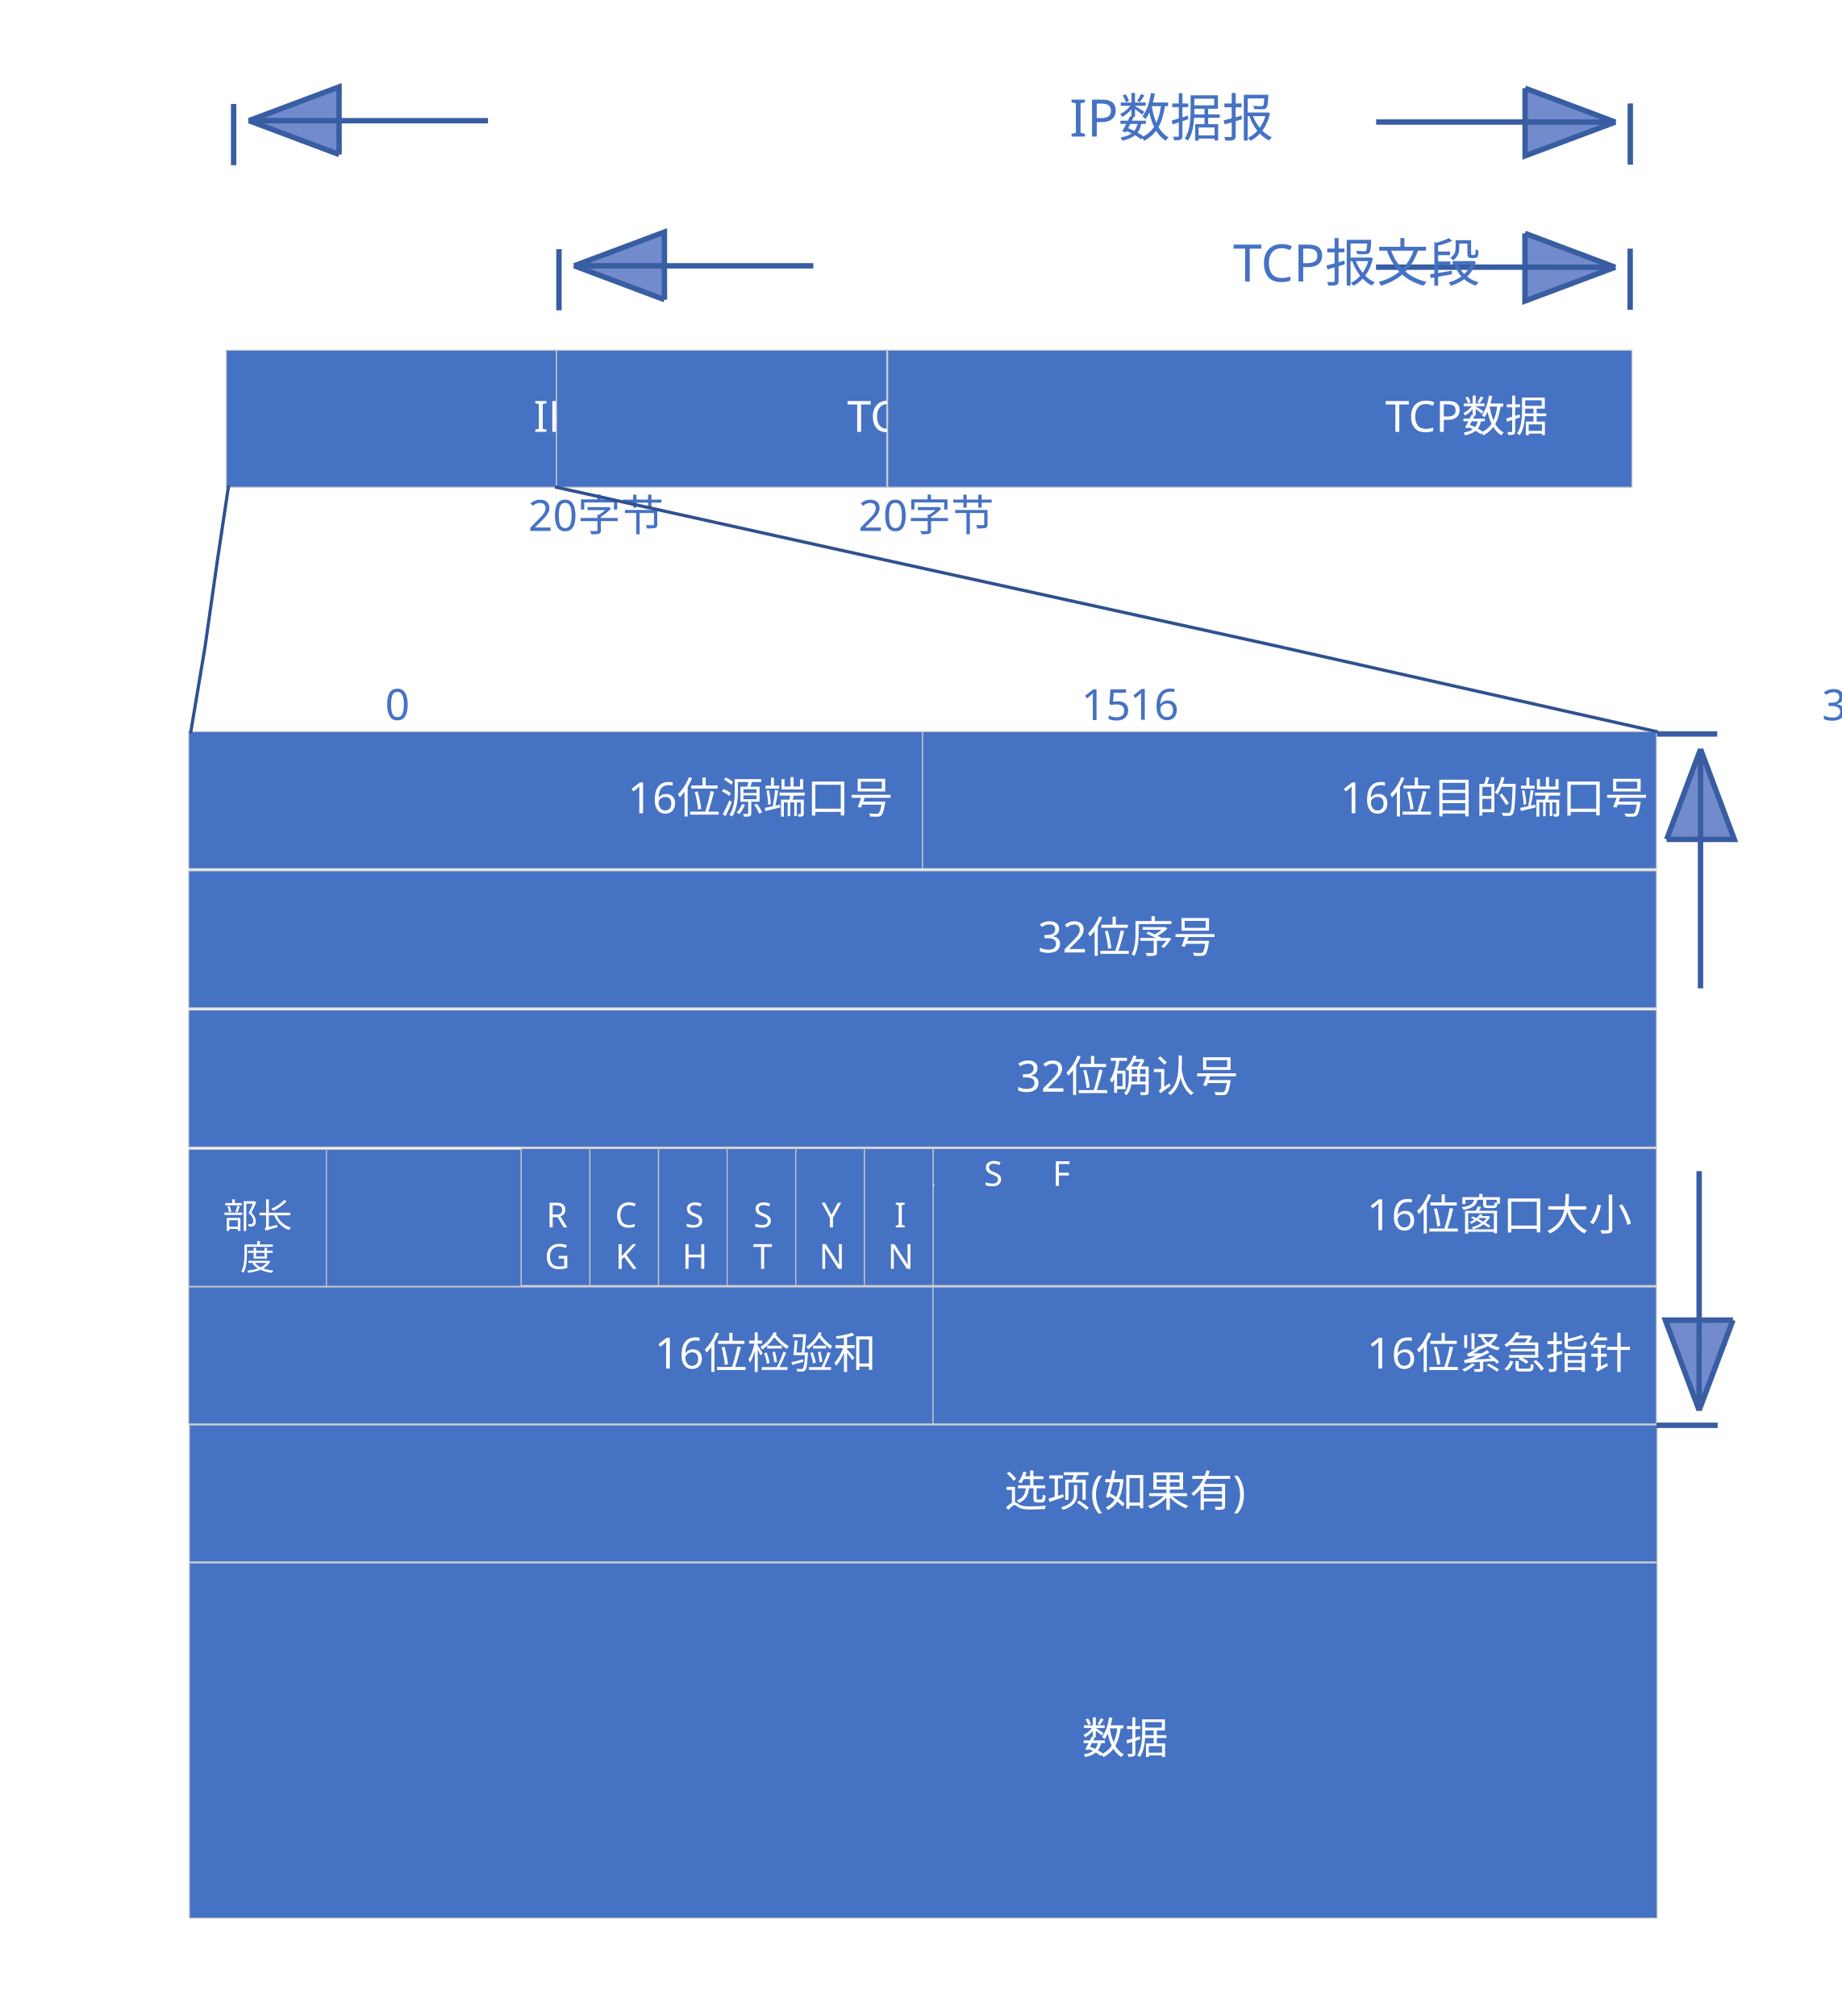
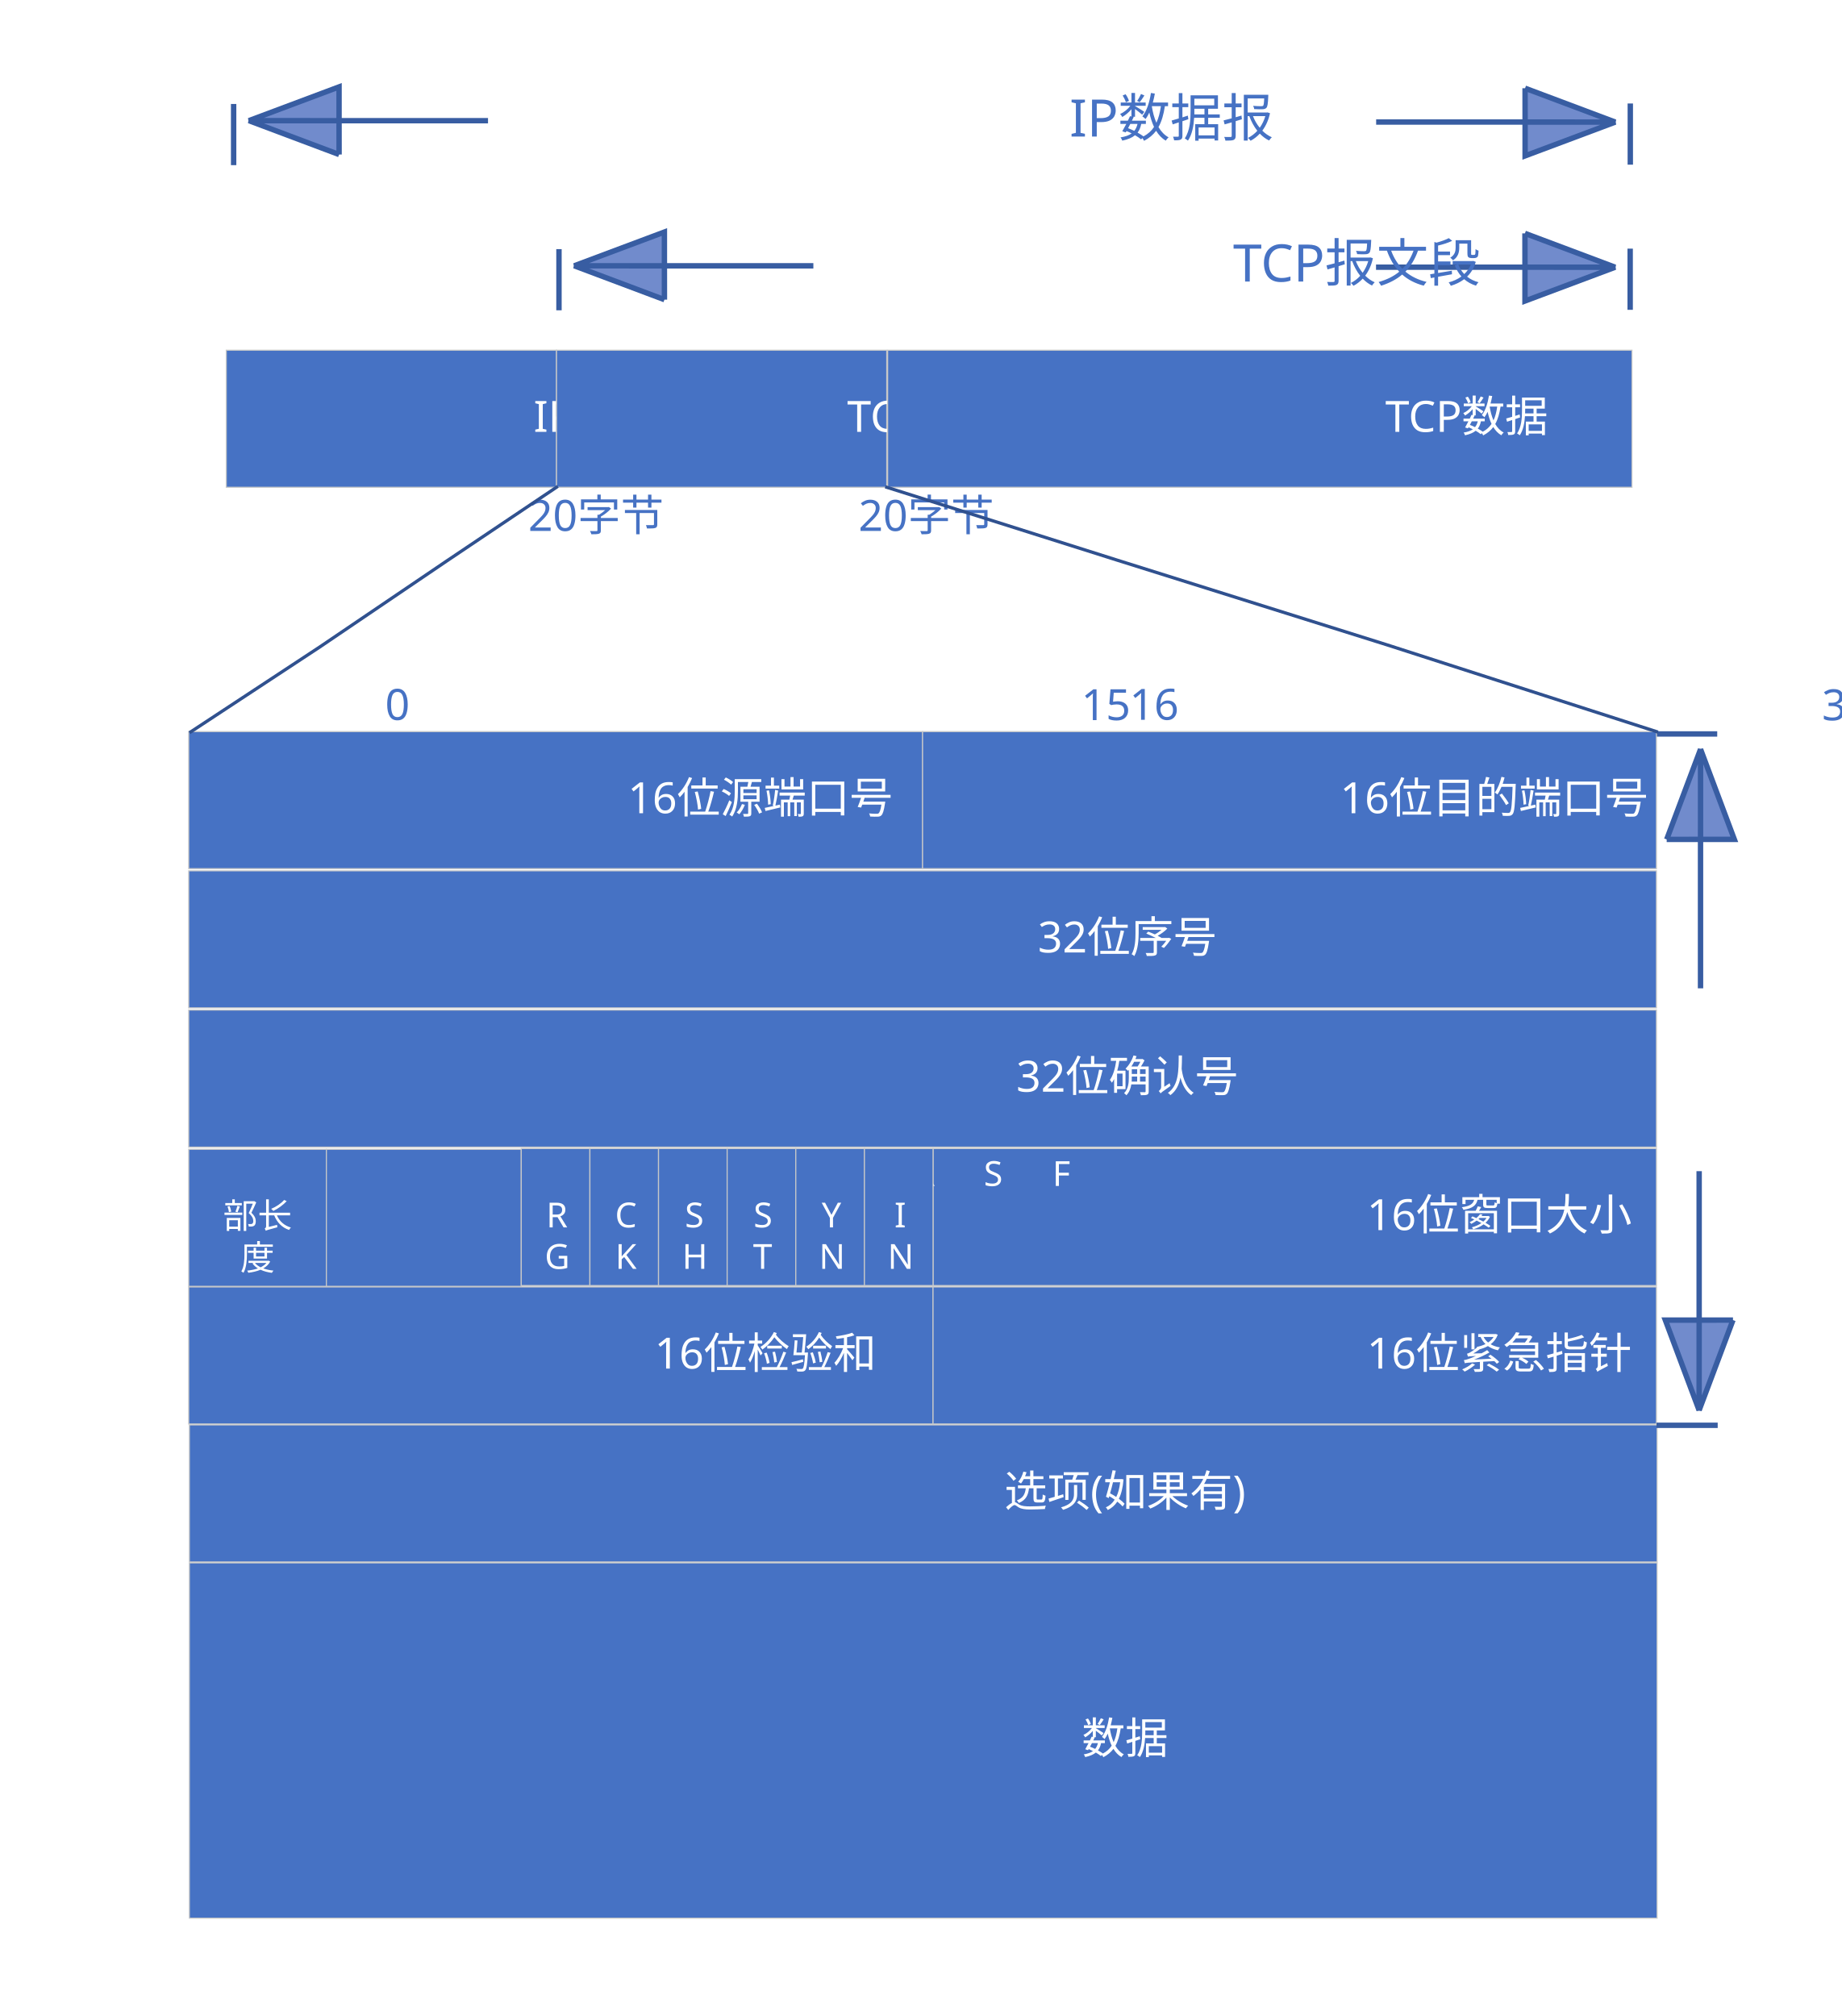
<svg xmlns="http://www.w3.org/2000/svg" xmlns:ns1="http://schemas.microsoft.com/visio/2003/SVGExtensions/" width="5.929in" height="6.49in" viewBox="0 0 426.875 467.264" xml:space="preserve" color-interpolation-filters="sRGB" class="st15">
  <ns1:documentProperties ns1:langID="2052" ns1:metric="true" ns1:viewMarkup="false">
    <ns1:userDefs>
      <ns1:ud ns1:nameU="msvSubprocessMaster" ns1:prompt="" ns1:val="VT4(Rectangle)" />
      <ns1:ud ns1:nameU="msvNoAutoConnect" ns1:val="VT0(1):26" />
    </ns1:userDefs>
  </ns1:documentProperties>
  <style type="text/css">
	
		.st1 {fill:#4672c4;stroke:#c7c8c8;stroke-width:0.25}
		.st2 {fill:#feffff;font-family:Calibri;font-size:0.667em}
		.st3 {font-family:微软雅黑;font-size:1em}
		.st4 {fill:#feffff;font-family:微软雅黑;font-size:0.75em}
		.st5 {font-family:Calibri;font-size:1em}
		.st6 {fill:none;stroke:none;stroke-width:0.25}
		.st7 {fill:#4672c4;font-family:Calibri;font-size:0.833em}
		.st8 {fill:#feffff;font-family:Calibri;font-size:0.833em}
		.st9 {fill:#feffff;font-family:微软雅黑;font-size:0.833em}
		.st10 {stroke:#385da2;stroke-linecap:butt;stroke-width:1.25}
		.st11 {fill:#718bcc}
		.st12 {fill:#4672c4;font-family:Calibri;font-size:1em}
		.st13 {font-size:1em}
		.st14 {stroke:#30518f;stroke-width:0.75}
		.st15 {fill:none;fill-rule:evenodd;font-size:12px;overflow:visible;stroke-linecap:square;stroke-miterlimit:3}
	
	</style>
  <g ns1:mID="0" ns1:index="1" ns1:groupContext="foregroundPage">
    <ns1:userDefs>
      <ns1:ud ns1:nameU="msvThemeOrder" ns1:val="VT0(0):26" />
    </ns1:userDefs>
    <ns1:pageProperties ns1:drawingScale="0.0393701" ns1:pageScale="0.0393701" ns1:drawingUnits="24" ns1:shadowOffsetX="8.50394" ns1:shadowOffsetY="-8.50394" />
    <ns1:layer ns1:name="尺寸" ns1:index="0" />
    <g id="shape1-1" ns1:mID="1" ns1:groupContext="shape" transform="translate(43.734,-169.119)">
      <ns1:userDefs>
        <ns1:ud ns1:nameU="visVersion" ns1:val="VT0(15):26" />
      </ns1:userDefs>
      <ns1:textBlock ns1:margins="rect(4,4,4,4)" ns1:tabSpace="42.5197" />
      <ns1:textRect cx="15.954" cy="451.382" width="31.91" height="31.763" />
      <rect x="0" y="435.501" width="31.907" height="31.763" class="st1" />
      <text x="5.93" y="444.15" class="st2" ns1:langID="2052">
        <ns1:paragraph ns1:horizAlign="1" />
        <ns1:tabList />4<tspan class="st3">位首</tspan>
        <tspan x="7.95" dy="1.204em" class="st3">部长</tspan>
        <tspan x="11.95" dy="1.211em" class="st3">度</tspan>
      </text>
    </g>
    <g id="shape2-7" ns1:mID="2" ns1:groupContext="shape" transform="translate(75.6414,-169.119)">
      <ns1:userDefs>
        <ns1:ud ns1:nameU="visVersion" ns1:val="VT0(15):26" />
      </ns1:userDefs>
      <ns1:textBlock ns1:margins="rect(4,4,4,4)" ns1:tabSpace="42.5197" />
      <ns1:textRect cx="22.583" cy="451.382" width="45.17" height="31.763" />
      <rect x="0" y="435.501" width="45.165" height="31.763" class="st1" />
      <text x="4.07" y="454.12" class="st4" ns1:langID="2052">
        <ns1:paragraph ns1:horizAlign="1" />
        <ns1:tabList />保留<tspan class="st5">(6</tspan>位<tspan class="st5">)</tspan>
      </text>
    </g>
    <g id="shape5-12" ns1:mID="5" ns1:groupContext="shape" transform="translate(37.0588,-293.389)">
      <ns1:textBlock ns1:margins="rect(4,4,4,4)" ns1:tabSpace="42.5197" />
      <ns1:textRect cx="7.953" cy="457.264" width="15.91" height="20" />
      <rect x="0" y="447.264" width="15.905" height="20" class="st6" />
      <text x="5.42" y="460.26" class="st7" ns1:langID="2052">
        <ns1:paragraph ns1:horizAlign="1" />
        <ns1:tabList />0</text>
    </g>
    <g id="shape6-15" ns1:mID="6" ns1:groupContext="shape" transform="translate(197.374,-293.349)">
      <ns1:textBlock ns1:margins="rect(4,4,4,4)" ns1:tabSpace="42.5197" />
      <ns1:textRect cx="11.496" cy="457.264" width="23" height="20" />
      <rect x="0" y="447.264" width="22.992" height="20" class="st6" />
      <text x="6.43" y="460.26" class="st7" ns1:langID="2052">
        <ns1:paragraph ns1:horizAlign="1" />
        <ns1:tabList />15</text>
    </g>
    <g id="shape7-18" ns1:mID="7" ns1:groupContext="shape" transform="translate(208.555,-293.428)">
      <ns1:textBlock ns1:margins="rect(4,4,4,4)" ns1:tabSpace="42.5197" />
      <ns1:textRect cx="11.496" cy="457.264" width="23" height="20" />
      <rect x="0" y="447.264" width="22.992" height="20" class="st6" />
      <text x="6.43" y="460.26" class="st7" ns1:langID="2052">
        <ns1:paragraph ns1:horizAlign="1" />
        <ns1:tabList />16</text>
    </g>
    <g id="shape8-21" ns1:mID="8" ns1:groupContext="shape" transform="translate(369.027,-293.31)">
      <ns1:textBlock ns1:margins="rect(4,4,4,4)" ns1:tabSpace="42.5197" />
      <ns1:textRect cx="11.496" cy="457.264" width="23" height="20" />
      <rect x="0" y="447.264" width="22.992" height="20" class="st6" />
      <text x="6.43" y="460.26" class="st7" ns1:langID="2052">
        <ns1:paragraph ns1:horizAlign="1" />
        <ns1:tabList />31</text>
    </g>
    <g id="shape9-24" ns1:mID="9" ns1:groupContext="shape" transform="translate(43.734,-265.933)">
      <ns1:userDefs>
        <ns1:ud ns1:nameU="visVersion" ns1:val="VT0(15):26" />
      </ns1:userDefs>
      <ns1:textBlock ns1:margins="rect(4,4,4,4)" ns1:tabSpace="42.5197" />
      <ns1:textRect cx="85.039" cy="451.382" width="170.08" height="31.763" />
      <rect x="0" y="435.501" width="170.079" height="31.763" class="st1" />
      <text x="54.97" y="454.42" class="st8" ns1:langID="2052">
        <ns1:paragraph ns1:horizAlign="1" />
        <ns1:tabList />16<tspan class="st3">位源端口号</tspan>
      </text>
    </g>
    <g id="shape11-28" ns1:mID="11" ns1:groupContext="shape" transform="translate(216.24,-169.303)">
      <ns1:userDefs>
        <ns1:ud ns1:nameU="visVersion" ns1:val="VT0(15):26" />
      </ns1:userDefs>
      <ns1:textBlock ns1:margins="rect(4,4,4,4)" ns1:tabSpace="42.5197" />
      <ns1:textRect cx="83.826" cy="451.382" width="167.66" height="31.763" />
      <rect x="0" y="435.501" width="167.652" height="31.763" class="st1" />
      <text x="53.76" y="454.42" class="st8" ns1:langID="2052">
        <ns1:paragraph ns1:horizAlign="1" />
        <ns1:tabList />16<tspan class="st3">位窗口大小</tspan>
      </text>
    </g>
    <g id="shape12-32" ns1:mID="12" ns1:groupContext="shape" transform="translate(43.734,-137.214)">
      <ns1:userDefs>
        <ns1:ud ns1:nameU="visVersion" ns1:val="VT0(15):26" />
      </ns1:userDefs>
      <ns1:textBlock ns1:margins="rect(4,4,4,4)" ns1:tabSpace="42.5197" />
      <ns1:textRect cx="86.253" cy="451.382" width="172.51" height="31.763" />
      <rect x="0" y="435.501" width="172.506" height="31.763" class="st1" />
      <text x="61.18" y="454.42" class="st8" ns1:langID="2052">
        <ns1:paragraph ns1:horizAlign="1" />
        <ns1:tabList />16<tspan class="st3">位检验和</tspan>
      </text>
    </g>
    <g id="shape14-36" ns1:mID="14" ns1:groupContext="shape" transform="translate(216.24,-137.214)">
      <ns1:userDefs>
        <ns1:ud ns1:nameU="visVersion" ns1:val="VT0(15):26" />
      </ns1:userDefs>
      <ns1:textBlock ns1:margins="rect(4,4,4,4)" ns1:tabSpace="42.5197" />
      <ns1:textRect cx="83.826" cy="451.382" width="167.66" height="31.763" />
      <rect x="0" y="435.501" width="167.652" height="31.763" class="st1" />
      <text x="53.76" y="454.42" class="st8" ns1:langID="2052">
        <ns1:paragraph ns1:horizAlign="1" />
        <ns1:tabList />16<tspan class="st3">位紧急指针</tspan>
      </text>
    </g>
    <g id="shape15-40" ns1:mID="15" ns1:groupContext="shape" transform="translate(43.734,-233.662)">
      <ns1:userDefs>
        <ns1:ud ns1:nameU="visVersion" ns1:val="VT0(15):26" />
      </ns1:userDefs>
      <ns1:textBlock ns1:margins="rect(4,4,4,4)" ns1:tabSpace="42.5197" />
      <ns1:textRect cx="170.079" cy="451.382" width="340.16" height="31.763" />
      <rect x="0" y="435.501" width="340.157" height="31.763" class="st1" />
      <text x="150.01" y="454.42" class="st8" ns1:langID="2052">
        <ns1:paragraph ns1:horizAlign="1" />
        <ns1:tabList />32<tspan class="st3">位序号</tspan>
      </text>
    </g>
    <g id="shape16-44" ns1:mID="16" ns1:groupContext="shape" transform="translate(43.734,-201.391)">
      <ns1:userDefs>
        <ns1:ud ns1:nameU="visVersion" ns1:val="VT0(15):26" />
      </ns1:userDefs>
      <ns1:textBlock ns1:margins="rect(4,4,4,4)" ns1:tabSpace="42.5197" />
      <ns1:textRect cx="170.079" cy="451.382" width="340.16" height="31.763" />
      <rect x="0" y="435.501" width="340.157" height="31.763" class="st1" />
      <text x="145.01" y="454.42" class="st8" ns1:langID="2052">
        <ns1:paragraph ns1:horizAlign="1" />
        <ns1:tabList />32<tspan class="st3">位确认号</tspan>
      </text>
    </g>
    <g id="shape18-48" ns1:mID="18" ns1:groupContext="shape" transform="translate(43.8934,-105.24)">
      <ns1:userDefs>
        <ns1:ud ns1:nameU="visVersion" ns1:val="VT0(15):26" />
      </ns1:userDefs>
      <ns1:textBlock ns1:margins="rect(4,4,4,4)" ns1:tabSpace="42.5197" />
      <ns1:textRect cx="170.079" cy="451.382" width="340.16" height="31.763" />
      <rect x="0" y="435.501" width="340.157" height="31.763" class="st1" />
      <text x="142.05" y="454.42" class="st9" ns1:langID="2052">
        <ns1:paragraph ns1:horizAlign="1" />
        <ns1:tabList />选项<tspan class="st5">(</tspan>如果有<tspan class="st5">)</tspan>
      </text>
    </g>
    <g id="shape19-53" ns1:mID="19" ns1:groupContext="shape" transform="translate(43.8934,-22.6772)">
      <ns1:userDefs>
        <ns1:ud ns1:nameU="visVersion" ns1:val="VT0(15):26" />
      </ns1:userDefs>
      <ns1:textBlock ns1:margins="rect(4,4,4,4)" ns1:tabSpace="42.5197" />
      <ns1:textRect cx="170.079" cy="426.089" width="340.16" height="82.35" />
      <rect x="0" y="384.914" width="340.157" height="82.35" class="st1" />
      <text x="160.08" y="429.13" class="st9" ns1:langID="2052">
        <ns1:paragraph ns1:horizAlign="1" />
        <ns1:tabList />数据</text>
    </g>
    <g id="shape20-56" ns1:mID="20" ns1:groupContext="shape" ns1:layerMember="0" transform="translate(380.256,-290.066)">
      <ns1:userDefs>
        <ns1:ud ns1:nameU="AntiScale" ns1:val="VT0(1):26" />
        <ns1:ud ns1:nameU="visVersion" ns1:val="VT0(15):26" />
      </ns1:userDefs>
      <path d="M3.54 460.18 L17.72 460.18" class="st10" />
    </g>
    <g id="shape21-59" ns1:mID="21" ns1:groupContext="shape" ns1:layerMember="0" transform="translate(380.366,-129.826)">
      <ns1:userDefs>
        <ns1:ud ns1:nameU="AntiScale" ns1:val="VT0(1):26" />
        <ns1:ud ns1:nameU="visVersion" ns1:val="VT0(15):26" />
      </ns1:userDefs>
      <path d="M3.54 460.18 L17.72 460.18" class="st10" />
    </g>
    <g id="shape22-62" ns1:mID="22" ns1:groupContext="shape" ns1:layerMember="0" transform="translate(75.9712,-104.366) rotate(-45)">
      <ns1:userDefs>
        <ns1:ud ns1:nameU="AntiScale" ns1:val="VT0(1):26" />
        <ns1:ud ns1:nameU="visVersion" ns1:val="VT0(15):26" />
      </ns1:userDefs>
      <path d="M8.04 430.78 L13.59 436.32 L19.13 441.86 L28.37 421.55 L13.59 436.32 L28.37 421.55 L8.04 430.78 Z" class="st11" />
      <path d="M-10.82 460.73 L13.59 436.32" class="st10" />
      <path d="M8.04 430.78 L13.59 436.32 L19.13 441.86 L28.37 421.55 L13.59 436.32 L28.37 421.55 L8.04 430.78" class="st10" />
    </g>
    <g id="shape23-66" ns1:mID="23" ns1:groupContext="shape" ns1:layerMember="0" transform="translate(711.922,604.888) rotate(135)">
      <ns1:userDefs>
        <ns1:ud ns1:nameU="AntiScale" ns1:val="VT0(1):26" />
        <ns1:ud ns1:nameU="visVersion" ns1:val="VT0(15):26" />
      </ns1:userDefs>
      <path d="M8.04 430.78 L13.59 436.32 L19.13 441.86 L28.37 421.55 L13.59 436.32 L28.37 421.55 L8.04 430.78 Z" class="st11" />
      <path d="M-10.82 460.73 L13.59 436.32" class="st10" />
      <path d="M8.04 430.78 L13.59 436.32 L19.13 441.86 L28.37 421.55 L13.59 436.32 L28.37 421.55 L8.04 430.78" class="st10" />
    </g>
    <g id="shape24-70" ns1:mID="24" ns1:groupContext="shape" transform="translate(378.472,-207.272)">
      <ns1:textBlock ns1:margins="rect(4,4,4,4)" ns1:tabSpace="42.5197" />
      <ns1:textRect cx="24.675" cy="457.264" width="49.36" height="20" />
      <rect x="0" y="447.264" width="49.351" height="20" class="st6" />
      <text x="6.59" y="460.91" class="st12" ns1:langID="2052">
        <ns1:paragraph ns1:horizAlign="1" />
        <ns1:tabList />20<tspan class="st3">字节</tspan>
      </text>
    </g>
    <g id="shape25-74" ns1:mID="25" ns1:groupContext="shape" transform="translate(120.807,-169.303)">
      <ns1:userDefs>
        <ns1:ud ns1:nameU="visVersion" ns1:val="VT0(15):26" />
      </ns1:userDefs>
      <ns1:textBlock ns1:margins="rect(4,4,4,4)" ns1:tabSpace="42.5197" />
      <ns1:textRect cx="7.953" cy="451.382" width="15.91" height="31.763" />
      <rect x="0" y="435.501" width="15.905" height="31.763" class="st1" />
      <text x="5.39" y="444.18" class="st2" ns1:langID="2052">
        <ns1:paragraph ns1:horizAlign="1" />
        <ns1:tabList />U<tspan x="5.78" dy="1.2em" class="st13">R</tspan>
        <tspan x="5.43" dy="1.2em" class="st13">G</tspan>
      </text>
    </g>
    <g id="shape26-79" ns1:mID="26" ns1:groupContext="shape" transform="translate(136.712,-169.303)">
      <ns1:userDefs>
        <ns1:ud ns1:nameU="visVersion" ns1:val="VT0(15):26" />
      </ns1:userDefs>
      <ns1:textBlock ns1:margins="rect(4,4,4,4)" ns1:tabSpace="42.5197" />
      <ns1:textRect cx="7.953" cy="451.382" width="15.91" height="31.763" />
      <rect x="0" y="435.501" width="15.905" height="31.763" class="st1" />
      <text x="5.64" y="444.18" class="st2" ns1:langID="2052">
        <ns1:paragraph ns1:horizAlign="1" />
        <ns1:tabList />A<tspan x="5.82" dy="1.2em" class="st13">C</tspan>
        <tspan x="5.87" dy="1.2em" class="st13">K</tspan>
      </text>
    </g>
    <g id="shape27-84" ns1:mID="27" ns1:groupContext="shape" transform="translate(152.618,-169.303)">
      <ns1:userDefs>
        <ns1:ud ns1:nameU="visVersion" ns1:val="VT0(15):26" />
      </ns1:userDefs>
      <ns1:textBlock ns1:margins="rect(4,4,4,4)" ns1:tabSpace="42.5197" />
      <ns1:textRect cx="7.953" cy="451.382" width="15.91" height="31.763" />
      <rect x="0" y="435.501" width="15.905" height="31.763" class="st1" />
      <text x="5.89" y="444.18" class="st2" ns1:langID="2052">
        <ns1:paragraph ns1:horizAlign="1" />
        <ns1:tabList />P<ns1:newlineChar />
        <tspan x="6.11" dy="1.2em" class="st13">S</tspan>
        <tspan x="5.46" dy="1.2em" class="st13">H</tspan>
      </text>
    </g>
    <g id="shape28-89" ns1:mID="28" ns1:groupContext="shape" transform="translate(168.523,-169.303)">
      <ns1:userDefs>
        <ns1:ud ns1:nameU="visVersion" ns1:val="VT0(15):26" />
      </ns1:userDefs>
      <ns1:textBlock ns1:margins="rect(4,4,4,4)" ns1:tabSpace="42.5197" />
      <ns1:textRect cx="7.953" cy="451.382" width="15.91" height="31.763" />
      <rect x="0" y="435.501" width="15.905" height="31.763" class="st1" />
      <text x="5.78" y="444.18" class="st2" ns1:langID="2052">
        <ns1:paragraph ns1:horizAlign="1" />
        <ns1:tabList />R<tspan x="6.11" dy="1.2em" class="st13">S<ns1:newlineChar />
        </tspan>
        <tspan x="6" dy="1.2em" class="st13">T</tspan>
      </text>
    </g>
    <g id="shape29-94" ns1:mID="29" ns1:groupContext="shape" transform="translate(184.429,-169.303)">
      <ns1:userDefs>
        <ns1:ud ns1:nameU="visVersion" ns1:val="VT0(15):26" />
      </ns1:userDefs>
      <ns1:textBlock ns1:margins="rect(4,4,4,4)" ns1:tabSpace="42.5197" />
      <ns1:textRect cx="7.953" cy="451.382" width="15.91" height="31.763" />
      <rect x="0" y="435.501" width="15.905" height="31.763" class="st1" />
      <text x="6.11" y="444.18" class="st2" ns1:langID="2052">
        <ns1:paragraph ns1:horizAlign="1" />
        <ns1:tabList />S<ns1:newlineChar />
        <tspan x="6" dy="1.2em" class="st13">Y</tspan>
        <tspan x="5.37" dy="1.2em" class="st13">N</tspan>
      </text>
    </g>
    <g id="shape30-99" ns1:mID="30" ns1:groupContext="shape" transform="translate(200.334,-169.303)">
      <ns1:userDefs>
        <ns1:ud ns1:nameU="visVersion" ns1:val="VT0(15):26" />
      </ns1:userDefs>
      <ns1:textBlock ns1:margins="rect(4,4,4,4)" ns1:tabSpace="42.5197" />
      <ns1:textRect cx="7.953" cy="451.382" width="15.91" height="31.763" />
      <rect x="0" y="435.501" width="15.905" height="31.763" class="st1" />
      <text x="6.11" y="444.18" class="st2" ns1:langID="2052">
        <ns1:paragraph ns1:horizAlign="1" />
        <ns1:tabList />F<ns1:newlineChar />
        <tspan x="6.95" dy="1.2em" class="st13">I<ns1:newlineChar />
        </tspan>
        <tspan x="5.37" dy="1.2em" class="st13">N</tspan>
      </text>
    </g>
    <g id="shape31-104" ns1:mID="31" ns1:groupContext="shape" transform="translate(213.813,-265.933)">
      <ns1:userDefs>
        <ns1:ud ns1:nameU="visVersion" ns1:val="VT0(15):26" />
      </ns1:userDefs>
      <ns1:textBlock ns1:margins="rect(4,4,4,4)" ns1:tabSpace="42.5197" />
      <ns1:textRect cx="85.039" cy="451.382" width="170.08" height="31.763" />
      <rect x="0" y="435.501" width="170.079" height="31.763" class="st1" />
      <text x="49.97" y="454.42" class="st8" ns1:langID="2052">
        <ns1:paragraph ns1:horizAlign="1" />
        <ns1:tabList />16<tspan class="st3">位目的端口号</tspan>
      </text>
    </g>
    <g id="shape32-108" ns1:mID="32" ns1:groupContext="shape" transform="translate(52.4409,-354.331)">
      <ns1:userDefs>
        <ns1:ud ns1:nameU="visVersion" ns1:val="VT0(15):26" />
      </ns1:userDefs>
      <ns1:textBlock ns1:margins="rect(4,4,4,4)" ns1:tabSpace="42.5197" />
      <ns1:textRect cx="38.268" cy="451.382" width="76.54" height="31.763" />
      <rect x="0" y="435.501" width="76.535" height="31.763" class="st1" />
      <text x="24.43" y="454.42" class="st8" ns1:langID="2052">
        <ns1:paragraph ns1:horizAlign="1" />
        <ns1:tabList />IP<tspan class="st3">首部</tspan>
      </text>
    </g>
    <g id="shape33-112" ns1:mID="33" ns1:groupContext="shape" transform="translate(128.976,-354.331)">
      <ns1:userDefs>
        <ns1:ud ns1:nameU="visVersion" ns1:val="VT0(15):26" />
      </ns1:userDefs>
      <ns1:textBlock ns1:margins="rect(4,4,4,4)" ns1:tabSpace="42.5197" />
      <ns1:textRect cx="38.268" cy="451.382" width="76.54" height="31.763" />
      <rect x="0" y="435.501" width="76.535" height="31.763" class="st1" />
      <text x="20.58" y="454.42" class="st8" ns1:langID="2052">
        <ns1:paragraph ns1:horizAlign="1" />
        <ns1:tabList />TCP<tspan class="st3">首部</tspan>
      </text>
    </g>
    <g id="shape34-116" ns1:mID="34" ns1:groupContext="shape" transform="translate(205.716,-354.331)">
      <ns1:userDefs>
        <ns1:ud ns1:nameU="visVersion" ns1:val="VT0(15):26" />
      </ns1:userDefs>
      <ns1:textBlock ns1:margins="rect(4,4,4,4)" ns1:tabSpace="42.5197" />
      <ns1:textRect cx="86.253" cy="451.382" width="172.51" height="31.763" />
      <rect x="0" y="435.501" width="172.506" height="31.763" class="st1" />
      <text x="68.57" y="454.42" class="st8" ns1:langID="2052">
        <ns1:paragraph ns1:horizAlign="1" />
        <ns1:tabList />TCP<tspan class="st3">数据</tspan>
      </text>
    </g>
    <g id="shape35-120" ns1:mID="35" ns1:groupContext="shape" transform="translate(144.661,-337.244)">
      <ns1:textBlock ns1:margins="rect(4,4,4,4)" ns1:tabSpace="42.5197" />
      <ns1:textRect cx="22.583" cy="457.264" width="45.17" height="20" />
      <rect x="0" y="447.264" width="45.165" height="20" class="st6" />
      <text x="7.51" y="460.3" class="st7" ns1:langID="2052">
        <ns1:paragraph ns1:horizAlign="1" />
        <ns1:tabList />20<tspan class="st3">字节</tspan>
      </text>
    </g>
    <g id="shape36-124" ns1:mID="36" ns1:groupContext="shape" ns1:layerMember="0" transform="translate(-330.634,75.4611) rotate(-90)">
      <ns1:userDefs>
        <ns1:ud ns1:nameU="AntiScale" ns1:val="VT0(1):26" />
        <ns1:ud ns1:nameU="visVersion" ns1:val="VT0(15):26" />
      </ns1:userDefs>
      <path d="M3.54 460.18 L17.72 460.18" class="st10" />
    </g>
    <g id="shape37-127" ns1:mID="37" ns1:groupContext="shape" ns1:layerMember="0" transform="translate(-82.378,75.3508) rotate(-90)">
      <ns1:userDefs>
        <ns1:ud ns1:nameU="AntiScale" ns1:val="VT0(1):26" />
        <ns1:ud ns1:nameU="visVersion" ns1:val="VT0(15):26" />
      </ns1:userDefs>
      <path d="M3.54 460.18 L17.72 460.18" class="st10" />
    </g>
    <g id="shape38-130" ns1:mID="38" ns1:groupContext="shape" ns1:layerMember="0" transform="translate(-144.934,379.745) rotate(-135)">
      <ns1:userDefs>
        <ns1:ud ns1:nameU="AntiScale" ns1:val="VT0(1):26" />
        <ns1:ud ns1:nameU="visVersion" ns1:val="VT0(15):26" />
      </ns1:userDefs>
      <path d="M8.04 430.78 L13.59 436.32 L19.13 441.86 L28.37 421.55 L13.59 436.32 L28.37 421.55 L8.04 430.78 Z" class="st11" />
      <path d="M-10.82 460.73 L13.59 436.32" class="st10" />
      <path d="M8.04 430.78 L13.59 436.32 L19.13 441.86 L28.37 421.55 L13.59 436.32 L28.37 421.55 L8.04 430.78" class="st10" />
    </g>
    <g id="shape39-134" ns1:mID="39" ns1:groupContext="shape" ns1:layerMember="0" transform="translate(652.336,-256.205) rotate(45)">
      <ns1:userDefs>
        <ns1:ud ns1:nameU="AntiScale" ns1:val="VT0(1):26" />
        <ns1:ud ns1:nameU="visVersion" ns1:val="VT0(15):26" />
      </ns1:userDefs>
      <path d="M8.04 430.78 L13.59 436.32 L19.13 441.86 L28.37 421.55 L13.59 436.32 L28.37 421.55 L8.04 430.78 Z" class="st11" />
      <path d="M-10.82 460.73 L13.59 436.32" class="st10" />
      <path d="M8.04 430.78 L13.59 436.32 L19.13 441.86 L28.37 421.55 L13.59 436.32 L28.37 421.55 L8.04 430.78" class="st10" />
    </g>
    <g id="shape40-138" ns1:mID="40" ns1:groupContext="shape" transform="translate(212.598,-395.651)">
      <ns1:textBlock ns1:margins="rect(4,4,4,4)" ns1:tabSpace="42.5197" />
      <ns1:textRect cx="44.227" cy="457.264" width="88.46" height="20" />
      <rect x="0" y="447.264" width="88.455" height="20" class="st6" />
      <text x="17" y="460.91" class="st12" ns1:langID="2052">
        <ns1:paragraph ns1:horizAlign="1" />
        <ns1:tabList />TCP<tspan class="st3">报文段</tspan>
      </text>
    </g>
    <g id="shape41-142" ns1:mID="41" ns1:groupContext="shape" transform="translate(68.126,-337.244)">
      <ns1:textBlock ns1:margins="rect(4,4,4,4)" ns1:tabSpace="42.5197" />
      <ns1:textRect cx="22.583" cy="457.264" width="45.17" height="20" />
      <rect x="0" y="447.264" width="45.165" height="20" class="st6" />
      <text x="7.51" y="460.3" class="st7" ns1:langID="2052">
        <ns1:paragraph ns1:horizAlign="1" />
        <ns1:tabList />20<tspan class="st3">字节</tspan>
      </text>
    </g>
    <g id="shape42-146" ns1:mID="42" ns1:groupContext="shape" ns1:layerMember="0" transform="translate(-406.035,41.8208) rotate(-90)">
      <ns1:userDefs>
        <ns1:ud ns1:nameU="AntiScale" ns1:val="VT0(1):26" />
        <ns1:ud ns1:nameU="visVersion" ns1:val="VT0(15):26" />
      </ns1:userDefs>
      <path d="M3.54 460.18 L17.72 460.18" class="st10" />
    </g>
    <g id="shape43-149" ns1:mID="43" ns1:groupContext="shape" ns1:layerMember="0" transform="translate(-82.3484,41.7106) rotate(-90)">
      <ns1:userDefs>
        <ns1:ud ns1:nameU="AntiScale" ns1:val="VT0(1):26" />
        <ns1:ud ns1:nameU="visVersion" ns1:val="VT0(15):26" />
      </ns1:userDefs>
      <path d="M3.54 460.18 L17.72 460.18" class="st10" />
    </g>
    <g id="shape44-152" ns1:mID="44" ns1:groupContext="shape" ns1:layerMember="0" transform="translate(-220.336,346.105) rotate(-135)">
      <ns1:userDefs>
        <ns1:ud ns1:nameU="AntiScale" ns1:val="VT0(1):26" />
        <ns1:ud ns1:nameU="visVersion" ns1:val="VT0(15):26" />
      </ns1:userDefs>
      <path d="M8.04 430.78 L13.59 436.32 L19.13 441.86 L28.37 421.55 L13.59 436.32 L28.37 421.55 L8.04 430.78 Z" class="st11" />
      <path d="M-10.82 460.73 L13.59 436.32" class="st10" />
      <path d="M8.04 430.78 L13.59 436.32 L19.13 441.86 L28.37 421.55 L13.59 436.32 L28.37 421.55 L8.04 430.78" class="st10" />
    </g>
    <g id="shape45-156" ns1:mID="45" ns1:groupContext="shape" ns1:layerMember="0" transform="translate(652.366,-289.846) rotate(45)">
      <ns1:userDefs>
        <ns1:ud ns1:nameU="AntiScale" ns1:val="VT0(1):26" />
        <ns1:ud ns1:nameU="visVersion" ns1:val="VT0(15):26" />
      </ns1:userDefs>
      <path d="M8.04 430.78 L13.59 436.32 L19.13 441.86 L28.37 421.55 L13.59 436.32 L28.37 421.55 L8.04 430.78 Z" class="st11" />
      <path d="M-10.82 460.73 L13.59 436.32" class="st10" />
      <path d="M8.04 430.78 L13.59 436.32 L19.13 441.86 L28.37 421.55 L13.59 436.32 L28.37 421.55 L8.04 430.78" class="st10" />
    </g>
    <g id="shape46-160" ns1:mID="46" ns1:groupContext="shape" transform="translate(170.079,-429.264)">
      <ns1:textBlock ns1:margins="rect(4,4,4,4)" ns1:tabSpace="42.5197" />
      <ns1:textRect cx="44.227" cy="457.264" width="88.46" height="20" />
      <rect x="0" y="447.264" width="88.455" height="20" class="st6" />
      <text x="21.62" y="460.91" class="st12" ns1:langID="2052">
        <ns1:paragraph ns1:horizAlign="1" />
        <ns1:tabList />IP<tspan class="st3">数据报</tspan>
      </text>
    </g>
-     <g id="shape47-164" ns1:mID="47" ns1:groupContext="shape" transform="translate(-417.628,98.6945) rotate(-81.2687)">
+     <g id="shape47-164" ns1:mID="47" ns1:groupContext="shape" transform="translate(-215.57,-218.761) rotate(-33.7784)">
      <ns1:userDefs>
        <ns1:ud ns1:nameU="VertexCount" ns1:prompt="" ns1:val="VT0(4):26" />
        <ns1:ud ns1:nameU="SegmentType" ns1:prompt="" ns1:val="VT0(1):26" />
        <ns1:ud ns1:nameU="DrawType" ns1:prompt="" ns1:val="VT0(1):26" />
        <ns1:ud ns1:nameU="StartWidth" ns1:prompt="" ns1:val="VT0(0.15748031496063):24" />
        <ns1:ud ns1:nameU="EndWidth" ns1:prompt="" ns1:val="VT0(0.098425196850394):24" />
        <ns1:ud ns1:nameU="LastAngle" ns1:prompt="" ns1:val="VT0(0.30740473958158):32" />
        <ns1:ud ns1:nameU="CtrlAngle" ns1:prompt="" ns1:val="VT0(-1.6848418692298):32" />
        <ns1:ud ns1:nameU="ArrowFeatherAngle" ns1:prompt="" ns1:val="VT0(8.5828366555725):32" />
        <ns1:ud ns1:nameU="ArrowFeatherDist" ns1:prompt="" ns1:val="VT0(0.19813752425262):24" />
        <ns1:ud ns1:nameU="Joint1_2Pcnt" ns1:prompt="" ns1:val="VT0(0.3618647311596):26" />
        <ns1:ud ns1:nameU="Joint1_2Angle" ns1:prompt="" ns1:val="VT0(1.4614082470262):32" />
        <ns1:ud ns1:nameU="Joint2_3Pcnt" ns1:prompt="" ns1:val="VT0(0.73909384961246):26" />
        <ns1:ud ns1:nameU="Joint2_3Angle" ns1:prompt="" ns1:val="VT0(1.436823758849):32" />
        <ns1:ud ns1:nameU="Joint3_4Pcnt" ns1:prompt="" ns1:val="VT0(1):26" />
        <ns1:ud ns1:nameU="Joint3_4Angle" ns1:prompt="" ns1:val="VT0(1.8782010663765):32" />
        <ns1:ud ns1:nameU="Joint4_5Pcnt" ns1:prompt="" ns1:val="VT0(1):26" />
        <ns1:ud ns1:nameU="Joint4_5Angle" ns1:prompt="" ns1:val="VT0(1.8782010663765):32" />
        <ns1:ud ns1:nameU="Joint5_6Pcnt" ns1:prompt="" ns1:val="VT0(1):26" />
        <ns1:ud ns1:nameU="Joint5_6Angle" ns1:prompt="" ns1:val="VT0(1.8782010663765):32" />
        <ns1:ud ns1:nameU="Joint6_7Pcnt" ns1:prompt="" ns1:val="VT0(1):26" />
        <ns1:ud ns1:nameU="Joint6_7Angle" ns1:prompt="" ns1:val="VT0(1.8782010663765):32" />
        <ns1:ud ns1:nameU="Joint7_8Pcnt" ns1:prompt="" ns1:val="VT0(1):26" />
        <ns1:ud ns1:nameU="Joint7_8Angle" ns1:prompt="" ns1:val="VT0(1.8782010663765):32" />
        <ns1:ud ns1:nameU="Joint8_9Pcnt" ns1:prompt="" ns1:val="VT0(1):26" />
        <ns1:ud ns1:nameU="Joint8_9Angle" ns1:prompt="" ns1:val="VT0(1.8782010663765):32" />
        <ns1:ud ns1:nameU="visVersion" ns1:prompt="" ns1:val="VT0(15):26" />
-         <ns1:ud ns1:nameU="LastAngle" ns1:prompt="" ns1:val="VT0(0.003501191561552):32" />
-         <ns1:ud ns1:nameU="CtrlAngle" ns1:prompt="" ns1:val="VT0(-1.6515582706875):32" />
-         <ns1:ud ns1:nameU="ArrowFeatherAngle" ns1:prompt="" ns1:val="VT0(7.9417459609902):32" />
-         <ns1:ud ns1:nameU="ArrowFeatherDist" ns1:prompt="" ns1:val="VT0(0.1974941205641):24" />
-         <ns1:ud ns1:nameU="Joint1_2Pcnt" ns1:prompt="" ns1:val="VT0(0.35073745791793):26" />
-         <ns1:ud ns1:nameU="Joint1_2Angle" ns1:prompt="" ns1:val="VT0(1.5693191861897):32" />
-         <ns1:ud ns1:nameU="Joint2_3Pcnt" ns1:prompt="" ns1:val="VT0(0.70017505911453):26" />
-         <ns1:ud ns1:nameU="Joint2_3Angle" ns1:prompt="" ns1:val="VT0(1.577793729444):32" />
-         <ns1:ud ns1:nameU="Joint3_4Angle" ns1:prompt="" ns1:val="VT0(1.5742975183565):32" />
-         <ns1:ud ns1:nameU="Joint4_5Angle" ns1:prompt="" ns1:val="VT0(1.5742975183565):32" />
-         <ns1:ud ns1:nameU="Joint5_6Angle" ns1:prompt="" ns1:val="VT0(1.5742975183565):32" />
-         <ns1:ud ns1:nameU="Joint6_7Angle" ns1:prompt="" ns1:val="VT0(1.5742975183565):32" />
-         <ns1:ud ns1:nameU="Joint7_8Angle" ns1:prompt="" ns1:val="VT0(1.5742975183565):32" />
-         <ns1:ud ns1:nameU="Joint8_9Angle" ns1:prompt="" ns1:val="VT0(1.5742975183565):32" />
-       </ns1:userDefs>
-       <path d="M0 467.26 L20.12 467.53 L40.16 467.32 L57.36 467.26" class="st14" />
-     </g>
-     <g id="shape48-167" ns1:mID="48" ns1:groupContext="shape" transform="translate(282.55,625.709) rotate(-167.474)">
+         <ns1:ud ns1:nameU="LastAngle" ns1:prompt="" ns1:val="VT0(0.0019694306799412):32" />
+         <ns1:ud ns1:nameU="CtrlAngle" ns1:prompt="" ns1:val="VT0(-1.7137048520956):32" />
+         <ns1:ud ns1:nameU="ArrowFeatherAngle" ns1:prompt="" ns1:val="VT0(8.0008290206351):32" />
+         <ns1:ud ns1:nameU="ArrowFeatherDist" ns1:prompt="" ns1:val="VT0(0.19887776482575):24" />
+         <ns1:ud ns1:nameU="Joint1_2Pcnt" ns1:prompt="" ns1:val="VT0(0.35072843540782):26" />
+         <ns1:ud ns1:nameU="Joint1_2Angle" ns1:prompt="" ns1:val="VT0(1.5699653513164):32" />
+         <ns1:ud ns1:nameU="Joint2_3Pcnt" ns1:prompt="" ns1:val="VT0(0.70016549516869):26" />
+         <ns1:ud ns1:nameU="Joint2_3Angle" ns1:prompt="" ns1:val="VT0(1.5747324524346):32" />
+         <ns1:ud ns1:nameU="Joint3_4Angle" ns1:prompt="" ns1:val="VT0(1.5727657574748):32" />
+         <ns1:ud ns1:nameU="Joint4_5Angle" ns1:prompt="" ns1:val="VT0(1.5727657574748):32" />
+         <ns1:ud ns1:nameU="Joint5_6Angle" ns1:prompt="" ns1:val="VT0(1.5727657574748):32" />
+         <ns1:ud ns1:nameU="Joint6_7Angle" ns1:prompt="" ns1:val="VT0(1.5727657574748):32" />
+         <ns1:ud ns1:nameU="Joint7_8Angle" ns1:prompt="" ns1:val="VT0(1.5727657574748):32" />
+         <ns1:ud ns1:nameU="Joint8_9Angle" ns1:prompt="" ns1:val="VT0(1.5727657574748):32" />
+       </ns1:userDefs>
+       <path d="M0 467.26 L35.76 467.53 L71.39 467.32 L101.97 467.26" class="st14" />
+     </g>
+     <g id="shape48-167" ns1:mID="48" ns1:groupContext="shape" transform="translate(242.493,614.923) rotate(-162.386)">
      <ns1:userDefs>
        <ns1:ud ns1:nameU="VertexCount" ns1:prompt="" ns1:val="VT0(4):26" />
        <ns1:ud ns1:nameU="SegmentType" ns1:prompt="" ns1:val="VT0(1):26" />
        <ns1:ud ns1:nameU="DrawType" ns1:prompt="" ns1:val="VT0(1):26" />
        <ns1:ud ns1:nameU="StartWidth" ns1:prompt="" ns1:val="VT0(0.15748031496063):24" />
        <ns1:ud ns1:nameU="EndWidth" ns1:prompt="" ns1:val="VT0(0.098425196850394):24" />
        <ns1:ud ns1:nameU="LastAngle" ns1:prompt="" ns1:val="VT0(0.30740473958158):32" />
        <ns1:ud ns1:nameU="CtrlAngle" ns1:prompt="" ns1:val="VT0(-1.6848418692298):32" />
        <ns1:ud ns1:nameU="ArrowFeatherAngle" ns1:prompt="" ns1:val="VT0(8.5828366555725):32" />
        <ns1:ud ns1:nameU="ArrowFeatherDist" ns1:prompt="" ns1:val="VT0(0.19813752425262):24" />
        <ns1:ud ns1:nameU="Joint1_2Pcnt" ns1:prompt="" ns1:val="VT0(0.3618647311596):26" />
        <ns1:ud ns1:nameU="Joint1_2Angle" ns1:prompt="" ns1:val="VT0(1.4614082470262):32" />
        <ns1:ud ns1:nameU="Joint2_3Pcnt" ns1:prompt="" ns1:val="VT0(0.73909384961246):26" />
        <ns1:ud ns1:nameU="Joint2_3Angle" ns1:prompt="" ns1:val="VT0(1.436823758849):32" />
        <ns1:ud ns1:nameU="Joint3_4Pcnt" ns1:prompt="" ns1:val="VT0(1):26" />
        <ns1:ud ns1:nameU="Joint3_4Angle" ns1:prompt="" ns1:val="VT0(1.8782010663765):32" />
        <ns1:ud ns1:nameU="Joint4_5Pcnt" ns1:prompt="" ns1:val="VT0(1):26" />
        <ns1:ud ns1:nameU="Joint4_5Angle" ns1:prompt="" ns1:val="VT0(1.8782010663765):32" />
        <ns1:ud ns1:nameU="Joint5_6Pcnt" ns1:prompt="" ns1:val="VT0(1):26" />
        <ns1:ud ns1:nameU="Joint5_6Angle" ns1:prompt="" ns1:val="VT0(1.8782010663765):32" />
        <ns1:ud ns1:nameU="Joint6_7Pcnt" ns1:prompt="" ns1:val="VT0(1):26" />
        <ns1:ud ns1:nameU="Joint6_7Angle" ns1:prompt="" ns1:val="VT0(1.8782010663765):32" />
        <ns1:ud ns1:nameU="Joint7_8Pcnt" ns1:prompt="" ns1:val="VT0(1):26" />
        <ns1:ud ns1:nameU="Joint7_8Angle" ns1:prompt="" ns1:val="VT0(1.8782010663765):32" />
        <ns1:ud ns1:nameU="Joint8_9Pcnt" ns1:prompt="" ns1:val="VT0(1):26" />
        <ns1:ud ns1:nameU="Joint8_9Angle" ns1:prompt="" ns1:val="VT0(1.8782010663765):32" />
        <ns1:ud ns1:nameU="visVersion" ns1:prompt="" ns1:val="VT0(15):26" />
-         <ns1:ud ns1:nameU="LastAngle" ns1:prompt="" ns1:val="VT0(0.00076904365237154):32" />
-         <ns1:ud ns1:nameU="CtrlAngle" ns1:prompt="" ns1:val="VT0(-1.9238424111282):32" />
-         <ns1:ud ns1:nameU="ArrowFeatherAngle" ns1:prompt="" ns1:val="VT0(8.2085658056125):32" />
-         <ns1:ud ns1:nameU="ArrowFeatherDist" ns1:prompt="" ns1:val="VT0(0.20978939354366):24" />
-         <ns1:ud ns1:nameU="Joint1_2Pcnt" ns1:prompt="" ns1:val="VT0(0.35072489566782):26" />
-         <ns1:ud ns1:nameU="Joint1_2Angle" ns1:prompt="" ns1:val="VT0(1.5704718267212):32" />
-         <ns1:ud ns1:nameU="Joint2_3Pcnt" ns1:prompt="" ns1:val="VT0(0.70016174306272):26" />
-         <ns1:ud ns1:nameU="Joint2_3Angle" ns1:prompt="" ns1:val="VT0(1.5723333559091):32" />
-         <ns1:ud ns1:nameU="Joint3_4Angle" ns1:prompt="" ns1:val="VT0(1.5715653704473):32" />
-         <ns1:ud ns1:nameU="Joint4_5Angle" ns1:prompt="" ns1:val="VT0(1.5715653704473):32" />
-         <ns1:ud ns1:nameU="Joint5_6Angle" ns1:prompt="" ns1:val="VT0(1.5715653704473):32" />
-         <ns1:ud ns1:nameU="Joint6_7Angle" ns1:prompt="" ns1:val="VT0(1.5715653704473):32" />
-         <ns1:ud ns1:nameU="Joint7_8Angle" ns1:prompt="" ns1:val="VT0(1.5715653704473):32" />
-         <ns1:ud ns1:nameU="Joint8_9Angle" ns1:prompt="" ns1:val="VT0(1.5715653704473):32" />
-       </ns1:userDefs>
-       <path d="M0 467.26 L91.58 467.53 L182.83 467.32 L261.13 467.26" class="st14" />
+         <ns1:ud ns1:nameU="LastAngle" ns1:prompt="" ns1:val="VT0(0.001073021752035):32" />
+         <ns1:ud ns1:nameU="CtrlAngle" ns1:prompt="" ns1:val="VT0(-1.8289969373254):32" />
+         <ns1:ud ns1:nameU="ArrowFeatherAngle" ns1:prompt="" ns1:val="VT0(8.1143282880091):32" />
+         <ns1:ud ns1:nameU="ArrowFeatherDist" ns1:prompt="" ns1:val="VT0(0.20359951368823):24" />
+         <ns1:ud ns1:nameU="Joint1_2Pcnt" ns1:prompt="" ns1:val="VT0(0.35072549864169):26" />
+         <ns1:ud ns1:nameU="Joint1_2Angle" ns1:prompt="" ns1:val="VT0(1.5703435652246):32" />
+         <ns1:ud ns1:nameU="Joint2_3Pcnt" ns1:prompt="" ns1:val="VT0(0.70016238220982):26" />
+         <ns1:ud ns1:nameU="Joint2_3Angle" ns1:prompt="" ns1:val="VT0(1.5729408914438):32" />
+         <ns1:ud ns1:nameU="Joint3_4Angle" ns1:prompt="" ns1:val="VT0(1.5718693485469):32" />
+         <ns1:ud ns1:nameU="Joint4_5Angle" ns1:prompt="" ns1:val="VT0(1.5718693485469):32" />
+         <ns1:ud ns1:nameU="Joint5_6Angle" ns1:prompt="" ns1:val="VT0(1.5718693485469):32" />
+         <ns1:ud ns1:nameU="Joint6_7Angle" ns1:prompt="" ns1:val="VT0(1.5718693485469):32" />
+         <ns1:ud ns1:nameU="Joint7_8Angle" ns1:prompt="" ns1:val="VT0(1.5718693485469):32" />
+         <ns1:ud ns1:nameU="Joint8_9Angle" ns1:prompt="" ns1:val="VT0(1.5718693485469):32" />
+       </ns1:userDefs>
+       <path d="M0 467.26 L65.64 467.53 L131.04 467.32 L187.15 467.26" class="st14" />
    </g>
  </g>
</svg>
